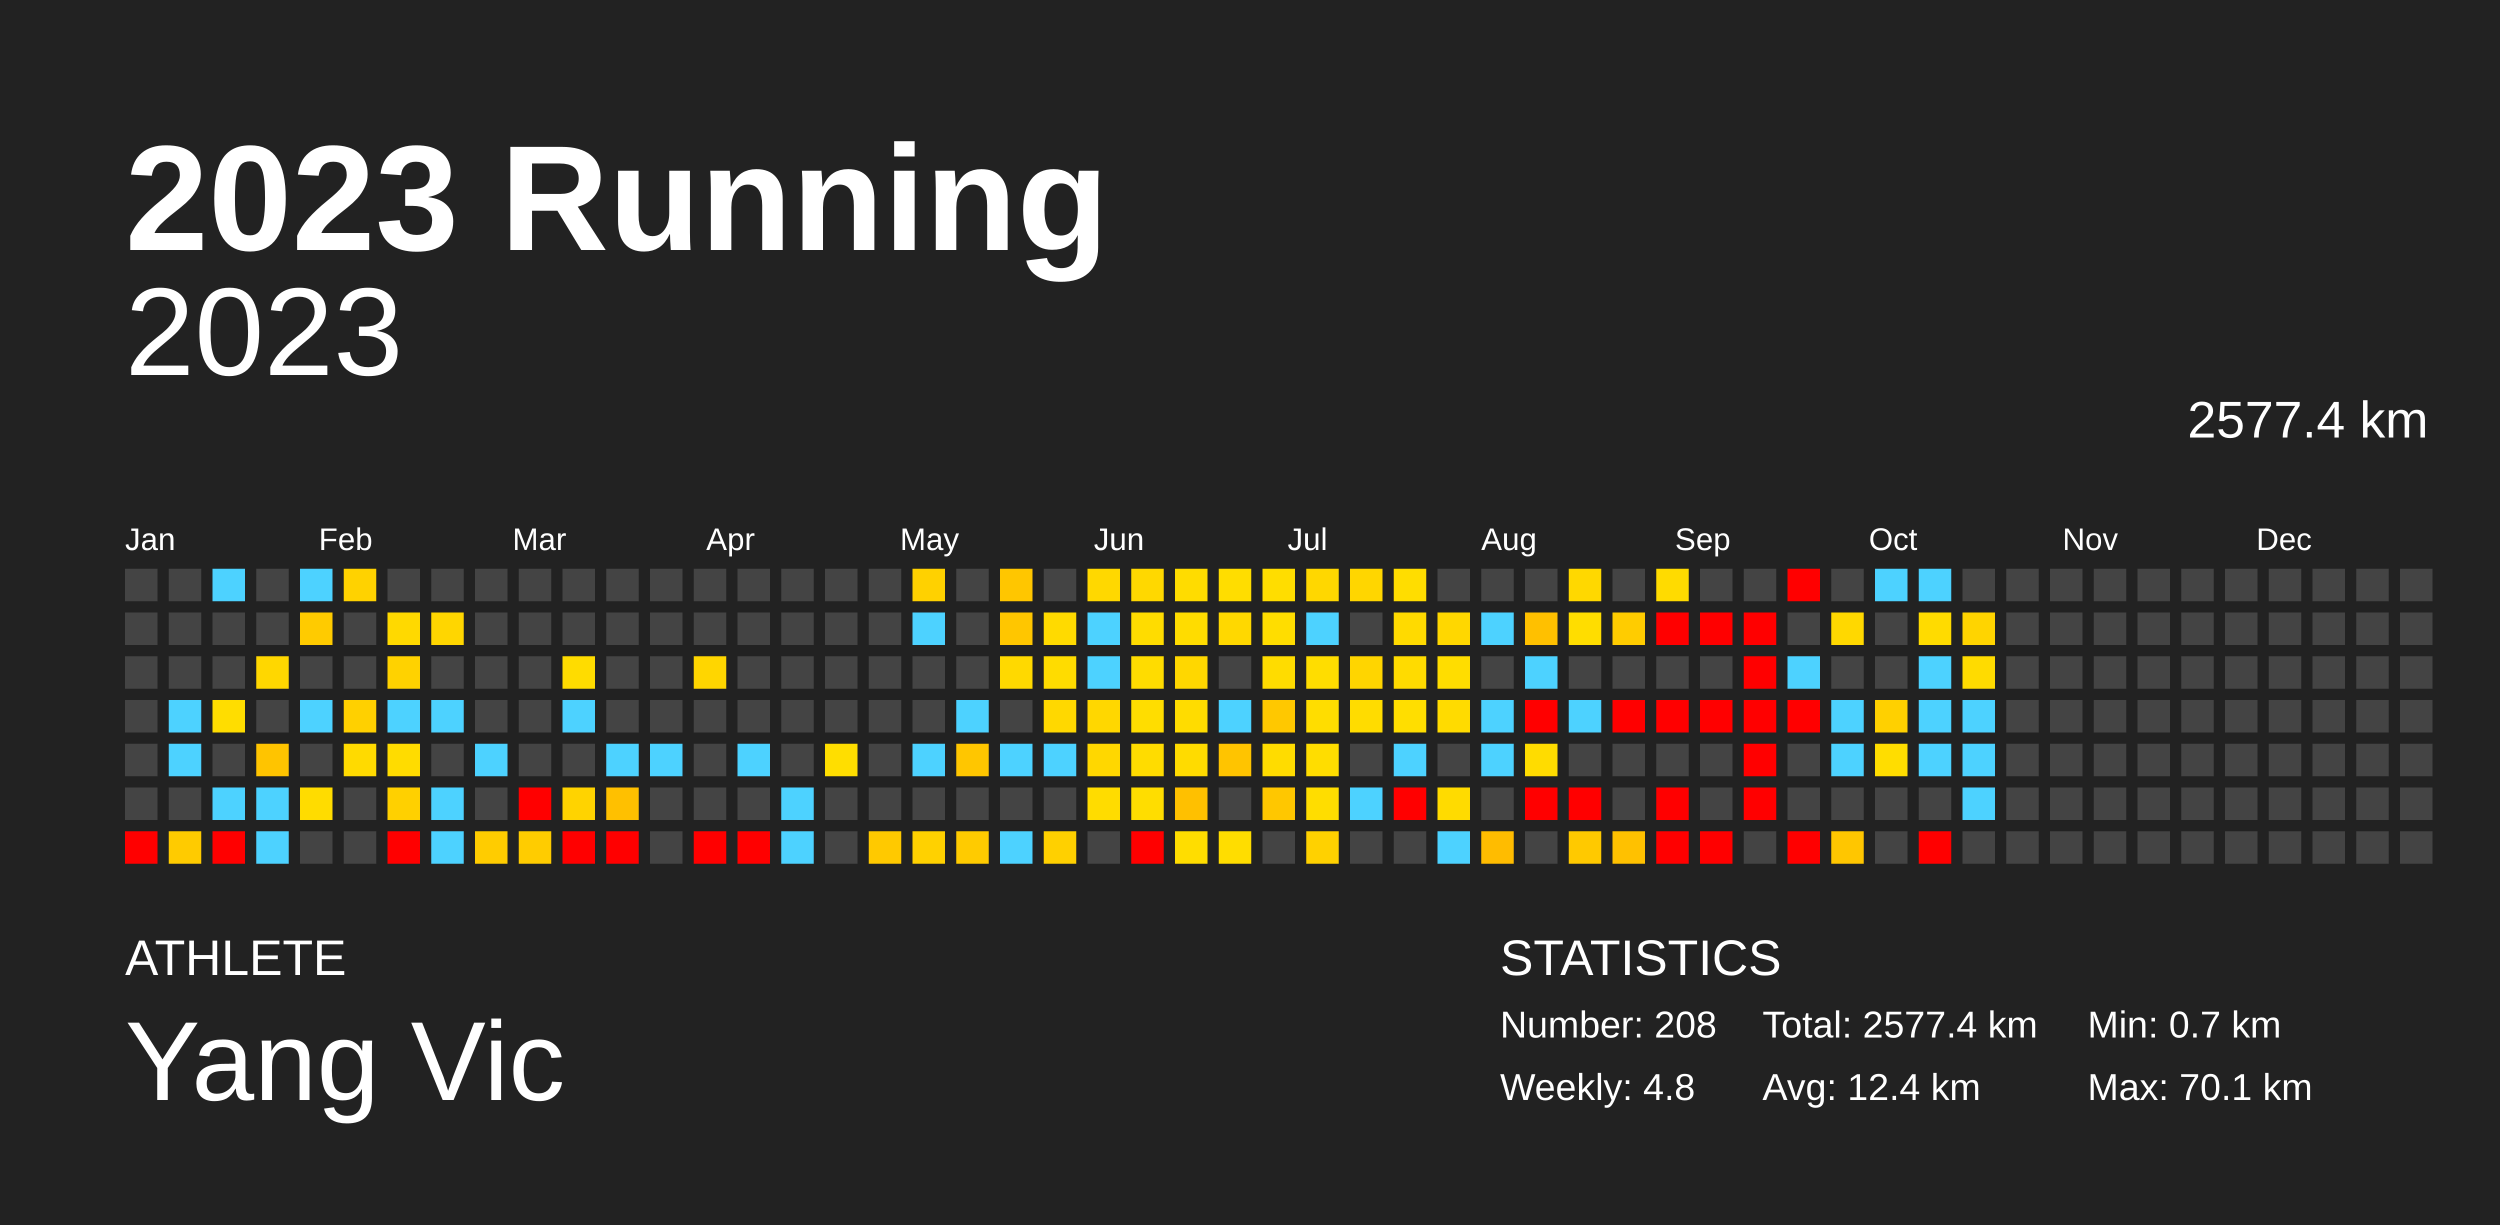
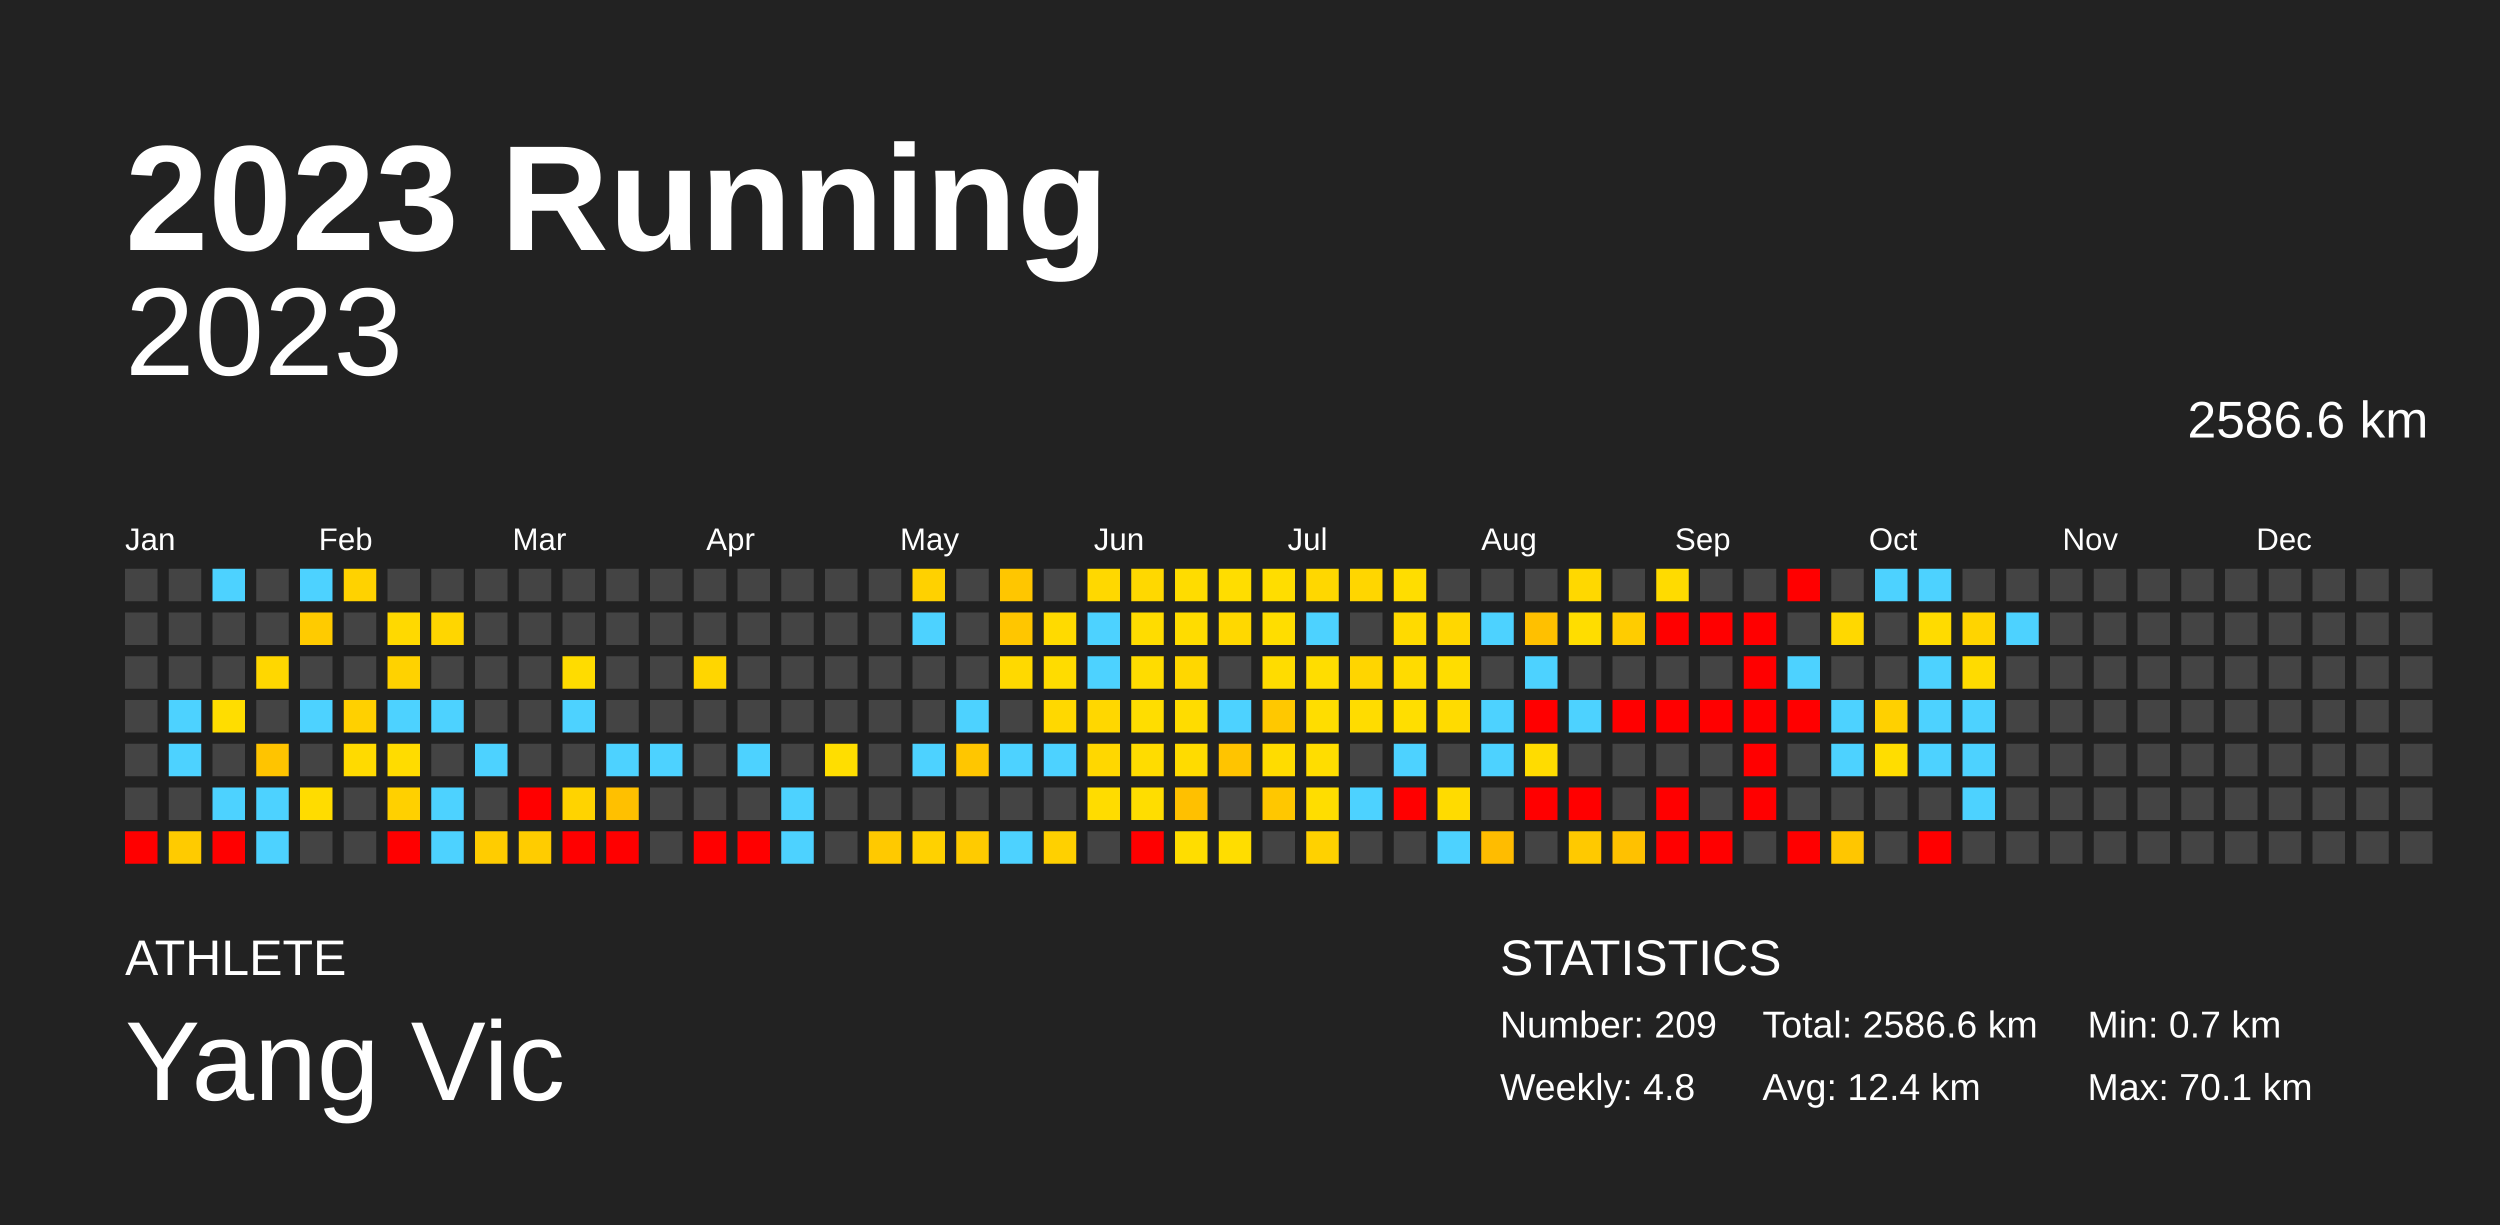
<svg xmlns="http://www.w3.org/2000/svg" baseProfile="full" height="98mm" version="1.1" viewBox="0,0,200,98" width="200mm">
  <defs />
  <rect fill="#222222" height="98" width="200" x="0" y="0" />
  <text fill="#FFFFFF" style="font-size:12px; font-family:Arial; font-weight:bold;" x="10" y="20">2023 Running</text>
  <text fill="#FFFFFF" style="font-size:4px; font-family:Arial" x="10" y="78">ATHLETE</text>
  <text fill="#FFFFFF" style="font-size:9px; font-family:Arial" x="10" y="88">Yang Vic</text>
  <text fill="#FFFFFF" style="font-size:4px; font-family:Arial" x="120" y="78">STATISTICS</text>
-   <text fill="#FFFFFF" style="font-size:3px; font-family:Arial" x="120" y="83">Number: 208</text>
+   <text fill="#FFFFFF" style="font-size:3px; font-family:Arial" x="120" y="83">Number: 209</text>
  <text fill="#FFFFFF" style="font-size:3px; font-family:Arial" x="120" y="88">Weekly: 4.8</text>
-   <text fill="#FFFFFF" style="font-size:3px; font-family:Arial" x="141" y="83">Total: 2577.4 km</text>
+   <text fill="#FFFFFF" style="font-size:3px; font-family:Arial" x="141" y="83">Total: 2586.6 km</text>
  <text fill="#FFFFFF" style="font-size:3px; font-family:Arial" x="141" y="88">Avg: 12.4 km</text>
  <text fill="#FFFFFF" style="font-size:3px; font-family:Arial" x="167" y="83">Min: 0.7 km</text>
  <text fill="#FFFFFF" style="font-size:3px; font-family:Arial" x="167" y="88">Max: 70.1 km</text>
  <text alignment-baseline="hanging" fill="#FFFFFF" style="font-size:10.0px; font-family:Arial;" x="10" y="30">2023</text>
-   <text alignment-baseline="hanging" fill="#FFFFFF" style="font-size:4.125px; font-family:Arial;" x="175" y="35">2577.4 km</text>
+   <text alignment-baseline="hanging" fill="#FFFFFF" style="font-size:4.125px; font-family:Arial;" x="175" y="35">2586.6 km</text>
  <text fill="#FFFFFF" style="font-size:2.5px; font-family:Arial" x="10.0" y="44">Jan</text>
  <text fill="#FFFFFF" style="font-size:2.5px; font-family:Arial" x="25.5" y="44">Feb</text>
  <text fill="#FFFFFF" style="font-size:2.5px; font-family:Arial" x="41.0" y="44">Mar</text>
  <text fill="#FFFFFF" style="font-size:2.5px; font-family:Arial" x="56.5" y="44">Apr</text>
  <text fill="#FFFFFF" style="font-size:2.5px; font-family:Arial" x="72.0" y="44">May</text>
  <text fill="#FFFFFF" style="font-size:2.5px; font-family:Arial" x="87.5" y="44">Jun</text>
  <text fill="#FFFFFF" style="font-size:2.5px; font-family:Arial" x="103.0" y="44">Jul</text>
  <text fill="#FFFFFF" style="font-size:2.5px; font-family:Arial" x="118.5" y="44">Aug</text>
  <text fill="#FFFFFF" style="font-size:2.5px; font-family:Arial" x="134.0" y="44">Sep</text>
  <text fill="#FFFFFF" style="font-size:2.5px; font-family:Arial" x="149.5" y="44">Oct</text>
  <text fill="#FFFFFF" style="font-size:2.5px; font-family:Arial" x="165.0" y="44">Nov</text>
  <text fill="#FFFFFF" style="font-size:2.5px; font-family:Arial" x="180.5" y="44">Dec</text>
  <rect fill="#444444" height="2.6" width="2.6" x="10.0" y="45.5" />
  <rect fill="#444444" height="2.6" width="2.6" x="10.0" y="49.0" />
  <rect fill="#444444" height="2.6" width="2.6" x="10.0" y="52.5" />
  <rect fill="#444444" height="2.6" width="2.6" x="10.0" y="56.0" />
  <rect fill="#444444" height="2.6" width="2.6" x="10.0" y="59.5" />
  <rect fill="#444444" height="2.6" width="2.6" x="10.0" y="63.0" />
  <rect fill="red" height="2.6" width="2.6" x="10.0" y="66.5" />
  <rect fill="#444444" height="2.6" width="2.6" x="13.5" y="45.5" />
  <rect fill="#444444" height="2.6" width="2.6" x="13.5" y="49.0" />
  <rect fill="#444444" height="2.6" width="2.6" x="13.5" y="52.5" />
  <rect fill="#4dd2ff" height="2.6" width="2.6" x="13.5" y="56.0" />
  <rect fill="#4dd2ff" height="2.6" width="2.6" x="13.5" y="59.5" />
  <rect fill="#444444" height="2.6" width="2.6" x="13.5" y="63.0" />
  <rect fill="#ffcb00" height="2.6" width="2.6" x="13.5" y="66.5" />
  <rect fill="#4dd2ff" height="2.6" width="2.6" x="17.0" y="45.5" />
  <rect fill="#444444" height="2.6" width="2.6" x="17.0" y="49.0" />
  <rect fill="#444444" height="2.6" width="2.6" x="17.0" y="52.5" />
  <rect fill="#ffdd00" height="2.6" width="2.6" x="17.0" y="56.0" />
  <rect fill="#444444" height="2.6" width="2.6" x="17.0" y="59.5" />
  <rect fill="#4dd2ff" height="2.6" width="2.6" x="17.0" y="63.0" />
  <rect fill="red" height="2.6" width="2.6" x="17.0" y="66.5" />
  <rect fill="#444444" height="2.6" width="2.6" x="20.5" y="45.5" />
  <rect fill="#444444" height="2.6" width="2.6" x="20.5" y="49.0" />
  <rect fill="#ffd700" height="2.6" width="2.6" x="20.5" y="52.5" />
  <rect fill="#444444" height="2.6" width="2.6" x="20.5" y="56.0" />
  <rect fill="#ffc400" height="2.6" width="2.6" x="20.5" y="59.5" />
  <rect fill="#4dd2ff" height="2.6" width="2.6" x="20.5" y="63.0" />
  <rect fill="#4dd2ff" height="2.6" width="2.6" x="20.5" y="66.5" />
  <rect fill="#4dd2ff" height="2.6" width="2.6" x="24.0" y="45.5" />
  <rect fill="#ffcb00" height="2.6" width="2.6" x="24.0" y="49.0" />
  <rect fill="#444444" height="2.6" width="2.6" x="24.0" y="52.5" />
  <rect fill="#4dd2ff" height="2.6" width="2.6" x="24.0" y="56.0" />
  <rect fill="#444444" height="2.6" width="2.6" x="24.0" y="59.5" />
  <rect fill="#ffdc00" height="2.6" width="2.6" x="24.0" y="63.0" />
  <rect fill="#444444" height="2.6" width="2.6" x="24.0" y="66.5" />
  <rect fill="#ffd200" height="2.6" width="2.6" x="27.5" y="45.5" />
  <rect fill="#444444" height="2.6" width="2.6" x="27.5" y="49.0" />
  <rect fill="#444444" height="2.6" width="2.6" x="27.5" y="52.5" />
  <rect fill="#ffd000" height="2.6" width="2.6" x="27.5" y="56.0" />
  <rect fill="#ffda00" height="2.6" width="2.6" x="27.5" y="59.5" />
  <rect fill="#444444" height="2.6" width="2.6" x="27.5" y="63.0" />
  <rect fill="#444444" height="2.6" width="2.6" x="27.5" y="66.5" />
  <rect fill="#444444" height="2.6" width="2.6" x="31.0" y="45.5" />
  <rect fill="#ffd900" height="2.6" width="2.6" x="31.0" y="49.0" />
  <rect fill="#ffd200" height="2.6" width="2.6" x="31.0" y="52.5" />
  <rect fill="#4dd2ff" height="2.6" width="2.6" x="31.0" y="56.0" />
  <rect fill="#ffdc00" height="2.6" width="2.6" x="31.0" y="59.5" />
  <rect fill="#ffd000" height="2.6" width="2.6" x="31.0" y="63.0" />
  <rect fill="red" height="2.6" width="2.6" x="31.0" y="66.5" />
  <rect fill="#444444" height="2.6" width="2.6" x="34.5" y="45.5" />
  <rect fill="#ffd600" height="2.6" width="2.6" x="34.5" y="49.0" />
  <rect fill="#444444" height="2.6" width="2.6" x="34.5" y="52.5" />
  <rect fill="#4dd2ff" height="2.6" width="2.6" x="34.5" y="56.0" />
  <rect fill="#444444" height="2.6" width="2.6" x="34.5" y="59.5" />
  <rect fill="#4dd2ff" height="2.6" width="2.6" x="34.5" y="63.0" />
  <rect fill="#4dd2ff" height="2.6" width="2.6" x="34.5" y="66.5" />
  <rect fill="#444444" height="2.6" width="2.6" x="38.0" y="45.5" />
  <rect fill="#444444" height="2.6" width="2.6" x="38.0" y="49.0" />
  <rect fill="#444444" height="2.6" width="2.6" x="38.0" y="52.5" />
  <rect fill="#444444" height="2.6" width="2.6" x="38.0" y="56.0" />
  <rect fill="#4dd2ff" height="2.6" width="2.6" x="38.0" y="59.5" />
  <rect fill="#444444" height="2.6" width="2.6" x="38.0" y="63.0" />
  <rect fill="#ffcc00" height="2.6" width="2.6" x="38.0" y="66.5" />
  <rect fill="#444444" height="2.6" width="2.6" x="41.5" y="45.5" />
  <rect fill="#444444" height="2.6" width="2.6" x="41.5" y="49.0" />
  <rect fill="#444444" height="2.6" width="2.6" x="41.5" y="52.5" />
  <rect fill="#444444" height="2.6" width="2.6" x="41.5" y="56.0" />
  <rect fill="#444444" height="2.6" width="2.6" x="41.5" y="59.5" />
  <rect fill="red" height="2.6" width="2.6" x="41.5" y="63.0" />
  <rect fill="#ffcc00" height="2.6" width="2.6" x="41.5" y="66.5" />
  <rect fill="#444444" height="2.6" width="2.6" x="45.0" y="45.5" />
  <rect fill="#444444" height="2.6" width="2.6" x="45.0" y="49.0" />
  <rect fill="#ffdc00" height="2.6" width="2.6" x="45.0" y="52.5" />
  <rect fill="#4dd2ff" height="2.6" width="2.6" x="45.0" y="56.0" />
  <rect fill="#444444" height="2.6" width="2.6" x="45.0" y="59.5" />
  <rect fill="#ffd300" height="2.6" width="2.6" x="45.0" y="63.0" />
  <rect fill="red" height="2.6" width="2.6" x="45.0" y="66.5" />
  <rect fill="#444444" height="2.6" width="2.6" x="48.5" y="45.5" />
  <rect fill="#444444" height="2.6" width="2.6" x="48.5" y="49.0" />
  <rect fill="#444444" height="2.6" width="2.6" x="48.5" y="52.5" />
  <rect fill="#444444" height="2.6" width="2.6" x="48.5" y="56.0" />
  <rect fill="#4dd2ff" height="2.6" width="2.6" x="48.5" y="59.5" />
  <rect fill="#ffc000" height="2.6" width="2.6" x="48.5" y="63.0" />
  <rect fill="red" height="2.6" width="2.6" x="48.5" y="66.5" />
  <rect fill="#444444" height="2.6" width="2.6" x="52.0" y="45.5" />
  <rect fill="#444444" height="2.6" width="2.6" x="52.0" y="49.0" />
  <rect fill="#444444" height="2.6" width="2.6" x="52.0" y="52.5" />
  <rect fill="#444444" height="2.6" width="2.6" x="52.0" y="56.0" />
  <rect fill="#4dd2ff" height="2.6" width="2.6" x="52.0" y="59.5" />
  <rect fill="#444444" height="2.6" width="2.6" x="52.0" y="63.0" />
  <rect fill="#444444" height="2.6" width="2.6" x="52.0" y="66.5" />
  <rect fill="#444444" height="2.6" width="2.6" x="55.5" y="45.5" />
  <rect fill="#444444" height="2.6" width="2.6" x="55.5" y="49.0" />
  <rect fill="#ffd600" height="2.6" width="2.6" x="55.5" y="52.5" />
  <rect fill="#444444" height="2.6" width="2.6" x="55.5" y="56.0" />
  <rect fill="#444444" height="2.6" width="2.6" x="55.5" y="59.5" />
  <rect fill="#444444" height="2.6" width="2.6" x="55.5" y="63.0" />
  <rect fill="red" height="2.6" width="2.6" x="55.5" y="66.5" />
  <rect fill="#444444" height="2.6" width="2.6" x="59.0" y="45.5" />
  <rect fill="#444444" height="2.6" width="2.6" x="59.0" y="49.0" />
  <rect fill="#444444" height="2.6" width="2.6" x="59.0" y="52.5" />
  <rect fill="#444444" height="2.6" width="2.6" x="59.0" y="56.0" />
  <rect fill="#4dd2ff" height="2.6" width="2.6" x="59.0" y="59.5" />
  <rect fill="#444444" height="2.6" width="2.6" x="59.0" y="63.0" />
  <rect fill="red" height="2.6" width="2.6" x="59.0" y="66.5" />
  <rect fill="#444444" height="2.6" width="2.6" x="62.5" y="45.5" />
  <rect fill="#444444" height="2.6" width="2.6" x="62.5" y="49.0" />
  <rect fill="#444444" height="2.6" width="2.6" x="62.5" y="52.5" />
  <rect fill="#444444" height="2.6" width="2.6" x="62.5" y="56.0" />
  <rect fill="#444444" height="2.6" width="2.6" x="62.5" y="59.5" />
  <rect fill="#4dd2ff" height="2.6" width="2.6" x="62.5" y="63.0" />
  <rect fill="#4dd2ff" height="2.6" width="2.6" x="62.5" y="66.5" />
  <rect fill="#444444" height="2.6" width="2.6" x="66.0" y="45.5" />
  <rect fill="#444444" height="2.6" width="2.6" x="66.0" y="49.0" />
  <rect fill="#444444" height="2.6" width="2.6" x="66.0" y="52.5" />
  <rect fill="#444444" height="2.6" width="2.6" x="66.0" y="56.0" />
  <rect fill="#ffde00" height="2.6" width="2.6" x="66.0" y="59.5" />
  <rect fill="#444444" height="2.6" width="2.6" x="66.0" y="63.0" />
  <rect fill="#444444" height="2.6" width="2.6" x="66.0" y="66.5" />
  <rect fill="#444444" height="2.6" width="2.6" x="69.5" y="45.5" />
  <rect fill="#444444" height="2.6" width="2.6" x="69.5" y="49.0" />
  <rect fill="#444444" height="2.6" width="2.6" x="69.5" y="52.5" />
  <rect fill="#444444" height="2.6" width="2.6" x="69.5" y="56.0" />
  <rect fill="#444444" height="2.6" width="2.6" x="69.5" y="59.5" />
  <rect fill="#444444" height="2.6" width="2.6" x="69.5" y="63.0" />
  <rect fill="#ffc900" height="2.6" width="2.6" x="69.5" y="66.5" />
  <rect fill="#ffd100" height="2.6" width="2.6" x="73.0" y="45.5" />
  <rect fill="#4dd2ff" height="2.6" width="2.6" x="73.0" y="49.0" />
  <rect fill="#444444" height="2.6" width="2.6" x="73.0" y="52.5" />
  <rect fill="#444444" height="2.6" width="2.6" x="73.0" y="56.0" />
  <rect fill="#4dd2ff" height="2.6" width="2.6" x="73.0" y="59.5" />
  <rect fill="#444444" height="2.6" width="2.6" x="73.0" y="63.0" />
  <rect fill="#ffd100" height="2.6" width="2.6" x="73.0" y="66.5" />
  <rect fill="#444444" height="2.6" width="2.6" x="76.5" y="45.5" />
  <rect fill="#444444" height="2.6" width="2.6" x="76.5" y="49.0" />
  <rect fill="#444444" height="2.6" width="2.6" x="76.5" y="52.5" />
  <rect fill="#4dd2ff" height="2.6" width="2.6" x="76.5" y="56.0" />
  <rect fill="#ffc600" height="2.6" width="2.6" x="76.5" y="59.5" />
  <rect fill="#444444" height="2.6" width="2.6" x="76.5" y="63.0" />
  <rect fill="#ffcb00" height="2.6" width="2.6" x="76.5" y="66.5" />
  <rect fill="#ffc600" height="2.6" width="2.6" x="80.0" y="45.5" />
  <rect fill="#ffc600" height="2.6" width="2.6" x="80.0" y="49.0" />
  <rect fill="#ffd900" height="2.6" width="2.6" x="80.0" y="52.5" />
  <rect fill="#444444" height="2.6" width="2.6" x="80.0" y="56.0" />
  <rect fill="#4dd2ff" height="2.6" width="2.6" x="80.0" y="59.5" />
  <rect fill="#444444" height="2.6" width="2.6" x="80.0" y="63.0" />
  <rect fill="#4dd2ff" height="2.6" width="2.6" x="80.0" y="66.5" />
  <rect fill="#444444" height="2.6" width="2.6" x="83.5" y="45.5" />
  <rect fill="#ffda00" height="2.6" width="2.6" x="83.5" y="49.0" />
  <rect fill="#ffdc00" height="2.6" width="2.6" x="83.5" y="52.5" />
  <rect fill="#ffd800" height="2.6" width="2.6" x="83.5" y="56.0" />
  <rect fill="#4dd2ff" height="2.6" width="2.6" x="83.5" y="59.5" />
  <rect fill="#444444" height="2.6" width="2.6" x="83.5" y="63.0" />
  <rect fill="#ffd000" height="2.6" width="2.6" x="83.5" y="66.5" />
  <rect fill="#ffd800" height="2.6" width="2.6" x="87.0" y="45.5" />
  <rect fill="#4dd2ff" height="2.6" width="2.6" x="87.0" y="49.0" />
  <rect fill="#4dd2ff" height="2.6" width="2.6" x="87.0" y="52.5" />
  <rect fill="#ffd700" height="2.6" width="2.6" x="87.0" y="56.0" />
  <rect fill="#ffd700" height="2.6" width="2.6" x="87.0" y="59.5" />
  <rect fill="#ffdc00" height="2.6" width="2.6" x="87.0" y="63.0" />
  <rect fill="#444444" height="2.6" width="2.6" x="87.0" y="66.5" />
  <rect fill="#ffd800" height="2.6" width="2.6" x="90.5" y="45.5" />
  <rect fill="#ffdc00" height="2.6" width="2.6" x="90.5" y="49.0" />
  <rect fill="#ffdc00" height="2.6" width="2.6" x="90.5" y="52.5" />
  <rect fill="#ffdd00" height="2.6" width="2.6" x="90.5" y="56.0" />
  <rect fill="#ffdc00" height="2.6" width="2.6" x="90.5" y="59.5" />
  <rect fill="#ffdd00" height="2.6" width="2.6" x="90.5" y="63.0" />
  <rect fill="red" height="2.6" width="2.6" x="90.5" y="66.5" />
  <rect fill="#ffdc00" height="2.6" width="2.6" x="94.0" y="45.5" />
  <rect fill="#ffdc00" height="2.6" width="2.6" x="94.0" y="49.0" />
  <rect fill="#ffd700" height="2.6" width="2.6" x="94.0" y="52.5" />
  <rect fill="#ffdc00" height="2.6" width="2.6" x="94.0" y="56.0" />
  <rect fill="#ffdb00" height="2.6" width="2.6" x="94.0" y="59.5" />
  <rect fill="#ffc000" height="2.6" width="2.6" x="94.0" y="63.0" />
  <rect fill="#ffdd00" height="2.6" width="2.6" x="94.0" y="66.5" />
  <rect fill="#ffdd00" height="2.6" width="2.6" x="97.5" y="45.5" />
  <rect fill="#ffd800" height="2.6" width="2.6" x="97.5" y="49.0" />
  <rect fill="#444444" height="2.6" width="2.6" x="97.5" y="52.5" />
  <rect fill="#4dd2ff" height="2.6" width="2.6" x="97.5" y="56.0" />
  <rect fill="#ffc400" height="2.6" width="2.6" x="97.5" y="59.5" />
  <rect fill="#444444" height="2.6" width="2.6" x="97.5" y="63.0" />
  <rect fill="#ffdd00" height="2.6" width="2.6" x="97.5" y="66.5" />
  <rect fill="#ffdd00" height="2.6" width="2.6" x="101.0" y="45.5" />
  <rect fill="#ffdd00" height="2.6" width="2.6" x="101.0" y="49.0" />
  <rect fill="#ffdc00" height="2.6" width="2.6" x="101.0" y="52.5" />
  <rect fill="#ffc800" height="2.6" width="2.6" x="101.0" y="56.0" />
  <rect fill="#ffdc00" height="2.6" width="2.6" x="101.0" y="59.5" />
  <rect fill="#ffc700" height="2.6" width="2.6" x="101.0" y="63.0" />
  <rect fill="#444444" height="2.6" width="2.6" x="101.0" y="66.5" />
  <rect fill="#ffd700" height="2.6" width="2.6" x="104.5" y="45.5" />
  <rect fill="#4dd2ff" height="2.6" width="2.6" x="104.5" y="49.0" />
  <rect fill="#ffdd00" height="2.6" width="2.6" x="104.5" y="52.5" />
  <rect fill="#ffdd00" height="2.6" width="2.6" x="104.5" y="56.0" />
  <rect fill="#ffdd00" height="2.6" width="2.6" x="104.5" y="59.5" />
  <rect fill="#ffdd00" height="2.6" width="2.6" x="104.5" y="63.0" />
  <rect fill="#ffd100" height="2.6" width="2.6" x="104.5" y="66.5" />
  <rect fill="#ffd600" height="2.6" width="2.6" x="108.0" y="45.5" />
  <rect fill="#444444" height="2.6" width="2.6" x="108.0" y="49.0" />
  <rect fill="#ffd500" height="2.6" width="2.6" x="108.0" y="52.5" />
  <rect fill="#ffdc00" height="2.6" width="2.6" x="108.0" y="56.0" />
  <rect fill="#444444" height="2.6" width="2.6" x="108.0" y="59.5" />
  <rect fill="#4dd2ff" height="2.6" width="2.6" x="108.0" y="63.0" />
  <rect fill="#444444" height="2.6" width="2.6" x="108.0" y="66.5" />
  <rect fill="#ffdd00" height="2.6" width="2.6" x="111.5" y="45.5" />
  <rect fill="#ffda00" height="2.6" width="2.6" x="111.5" y="49.0" />
  <rect fill="#ffdb00" height="2.6" width="2.6" x="111.5" y="52.5" />
  <rect fill="#ffde00" height="2.6" width="2.6" x="111.5" y="56.0" />
  <rect fill="#4dd2ff" height="2.6" width="2.6" x="111.5" y="59.5" />
  <rect fill="red" height="2.6" width="2.6" x="111.5" y="63.0" />
  <rect fill="#444444" height="2.6" width="2.6" x="111.5" y="66.5" />
  <rect fill="#444444" height="2.6" width="2.6" x="115.0" y="45.5" />
  <rect fill="#ffd700" height="2.6" width="2.6" x="115.0" y="49.0" />
  <rect fill="#ffdd00" height="2.6" width="2.6" x="115.0" y="52.5" />
  <rect fill="#ffdb00" height="2.6" width="2.6" x="115.0" y="56.0" />
  <rect fill="#444444" height="2.6" width="2.6" x="115.0" y="59.5" />
  <rect fill="#ffdb00" height="2.6" width="2.6" x="115.0" y="63.0" />
  <rect fill="#4dd2ff" height="2.6" width="2.6" x="115.0" y="66.5" />
  <rect fill="#444444" height="2.6" width="2.6" x="118.5" y="45.5" />
  <rect fill="#4dd2ff" height="2.6" width="2.6" x="118.5" y="49.0" />
  <rect fill="#444444" height="2.6" width="2.6" x="118.5" y="52.5" />
  <rect fill="#4dd2ff" height="2.6" width="2.6" x="118.5" y="56.0" />
  <rect fill="#4dd2ff" height="2.6" width="2.6" x="118.5" y="59.5" />
  <rect fill="#444444" height="2.6" width="2.6" x="118.5" y="63.0" />
  <rect fill="#ffbc00" height="2.6" width="2.6" x="118.5" y="66.5" />
  <rect fill="#444444" height="2.6" width="2.6" x="122.0" y="45.5" />
  <rect fill="#ffc000" height="2.6" width="2.6" x="122.0" y="49.0" />
  <rect fill="#4dd2ff" height="2.6" width="2.6" x="122.0" y="52.5" />
  <rect fill="red" height="2.6" width="2.6" x="122.0" y="56.0" />
  <rect fill="#ffdc00" height="2.6" width="2.6" x="122.0" y="59.5" />
  <rect fill="red" height="2.6" width="2.6" x="122.0" y="63.0" />
  <rect fill="#444444" height="2.6" width="2.6" x="122.0" y="66.5" />
  <rect fill="#ffd800" height="2.6" width="2.6" x="125.5" y="45.5" />
  <rect fill="#ffdd00" height="2.6" width="2.6" x="125.5" y="49.0" />
  <rect fill="#444444" height="2.6" width="2.6" x="125.5" y="52.5" />
  <rect fill="#4dd2ff" height="2.6" width="2.6" x="125.5" y="56.0" />
  <rect fill="#444444" height="2.6" width="2.6" x="125.5" y="59.5" />
  <rect fill="red" height="2.6" width="2.6" x="125.5" y="63.0" />
  <rect fill="#ffc900" height="2.6" width="2.6" x="125.5" y="66.5" />
  <rect fill="#444444" height="2.6" width="2.6" x="129.0" y="45.5" />
  <rect fill="#ffcc00" height="2.6" width="2.6" x="129.0" y="49.0" />
  <rect fill="#444444" height="2.6" width="2.6" x="129.0" y="52.5" />
  <rect fill="red" height="2.6" width="2.6" x="129.0" y="56.0" />
  <rect fill="#444444" height="2.6" width="2.6" x="129.0" y="59.5" />
  <rect fill="#444444" height="2.6" width="2.6" x="129.0" y="63.0" />
  <rect fill="#ffc100" height="2.6" width="2.6" x="129.0" y="66.5" />
  <rect fill="#ffdb00" height="2.6" width="2.6" x="132.5" y="45.5" />
  <rect fill="red" height="2.6" width="2.6" x="132.5" y="49.0" />
  <rect fill="#444444" height="2.6" width="2.6" x="132.5" y="52.5" />
  <rect fill="red" height="2.6" width="2.6" x="132.5" y="56.0" />
  <rect fill="#444444" height="2.6" width="2.6" x="132.5" y="59.5" />
  <rect fill="red" height="2.6" width="2.6" x="132.5" y="63.0" />
  <rect fill="red" height="2.6" width="2.6" x="132.5" y="66.5" />
  <rect fill="#444444" height="2.6" width="2.6" x="136.0" y="45.5" />
  <rect fill="red" height="2.6" width="2.6" x="136.0" y="49.0" />
  <rect fill="#444444" height="2.6" width="2.6" x="136.0" y="52.5" />
  <rect fill="red" height="2.6" width="2.6" x="136.0" y="56.0" />
  <rect fill="#444444" height="2.6" width="2.6" x="136.0" y="59.5" />
  <rect fill="#444444" height="2.6" width="2.6" x="136.0" y="63.0" />
  <rect fill="red" height="2.6" width="2.6" x="136.0" y="66.5" />
  <rect fill="#444444" height="2.6" width="2.6" x="139.5" y="45.5" />
  <rect fill="red" height="2.6" width="2.6" x="139.5" y="49.0" />
  <rect fill="red" height="2.6" width="2.6" x="139.5" y="52.5" />
  <rect fill="red" height="2.6" width="2.6" x="139.5" y="56.0" />
  <rect fill="red" height="2.6" width="2.6" x="139.5" y="59.5" />
  <rect fill="red" height="2.6" width="2.6" x="139.5" y="63.0" />
  <rect fill="#444444" height="2.6" width="2.6" x="139.5" y="66.5" />
  <rect fill="red" height="2.6" width="2.6" x="143.0" y="45.5" />
  <rect fill="#444444" height="2.6" width="2.6" x="143.0" y="49.0" />
  <rect fill="#4dd2ff" height="2.6" width="2.6" x="143.0" y="52.5" />
  <rect fill="red" height="2.6" width="2.6" x="143.0" y="56.0" />
  <rect fill="#444444" height="2.6" width="2.6" x="143.0" y="59.5" />
  <rect fill="#444444" height="2.6" width="2.6" x="143.0" y="63.0" />
  <rect fill="red" height="2.6" width="2.6" x="143.0" y="66.5" />
  <rect fill="#444444" height="2.6" width="2.6" x="146.5" y="45.5" />
  <rect fill="#ffd800" height="2.6" width="2.6" x="146.5" y="49.0" />
  <rect fill="#444444" height="2.6" width="2.6" x="146.5" y="52.5" />
  <rect fill="#4dd2ff" height="2.6" width="2.6" x="146.5" y="56.0" />
  <rect fill="#4dd2ff" height="2.6" width="2.6" x="146.5" y="59.5" />
  <rect fill="#444444" height="2.6" width="2.6" x="146.5" y="63.0" />
  <rect fill="#ffc600" height="2.6" width="2.6" x="146.5" y="66.5" />
  <rect fill="#4dd2ff" height="2.6" width="2.6" x="150.0" y="45.5" />
  <rect fill="#444444" height="2.6" width="2.6" x="150.0" y="49.0" />
  <rect fill="#444444" height="2.6" width="2.6" x="150.0" y="52.5" />
  <rect fill="#ffd000" height="2.6" width="2.6" x="150.0" y="56.0" />
  <rect fill="#ffdd00" height="2.6" width="2.6" x="150.0" y="59.5" />
  <rect fill="#444444" height="2.6" width="2.6" x="150.0" y="63.0" />
  <rect fill="#444444" height="2.6" width="2.6" x="150.0" y="66.5" />
  <rect fill="#4dd2ff" height="2.6" width="2.6" x="153.5" y="45.5" />
  <rect fill="#ffdb00" height="2.6" width="2.6" x="153.5" y="49.0" />
  <rect fill="#4dd2ff" height="2.6" width="2.6" x="153.5" y="52.5" />
  <rect fill="#4dd2ff" height="2.6" width="2.6" x="153.5" y="56.0" />
  <rect fill="#4dd2ff" height="2.6" width="2.6" x="153.5" y="59.5" />
  <rect fill="#444444" height="2.6" width="2.6" x="153.5" y="63.0" />
  <rect fill="red" height="2.6" width="2.6" x="153.5" y="66.5" />
  <rect fill="#444444" height="2.6" width="2.6" x="157.0" y="45.5" />
  <rect fill="#ffd400" height="2.6" width="2.6" x="157.0" y="49.0" />
  <rect fill="#ffdb00" height="2.6" width="2.6" x="157.0" y="52.5" />
  <rect fill="#4dd2ff" height="2.6" width="2.6" x="157.0" y="56.0" />
  <rect fill="#4dd2ff" height="2.6" width="2.6" x="157.0" y="59.5" />
  <rect fill="#4dd2ff" height="2.6" width="2.6" x="157.0" y="63.0" />
  <rect fill="#444444" height="2.6" width="2.6" x="157.0" y="66.5" />
  <rect fill="#444444" height="2.6" width="2.6" x="160.5" y="45.5" />
-   <rect fill="#444444" height="2.6" width="2.6" x="160.5" y="49.0" />
+   <rect fill="#4dd2ff" height="2.6" width="2.6" x="160.5" y="49.0" />
  <rect fill="#444444" height="2.6" width="2.6" x="160.5" y="52.5" />
  <rect fill="#444444" height="2.6" width="2.6" x="160.5" y="56.0" />
  <rect fill="#444444" height="2.6" width="2.6" x="160.5" y="59.5" />
  <rect fill="#444444" height="2.6" width="2.6" x="160.5" y="63.0" />
  <rect fill="#444444" height="2.6" width="2.6" x="160.5" y="66.5" />
  <rect fill="#444444" height="2.6" width="2.6" x="164.0" y="45.5" />
  <rect fill="#444444" height="2.6" width="2.6" x="164.0" y="49.0" />
  <rect fill="#444444" height="2.6" width="2.6" x="164.0" y="52.5" />
  <rect fill="#444444" height="2.6" width="2.6" x="164.0" y="56.0" />
  <rect fill="#444444" height="2.6" width="2.6" x="164.0" y="59.5" />
  <rect fill="#444444" height="2.6" width="2.6" x="164.0" y="63.0" />
  <rect fill="#444444" height="2.6" width="2.6" x="164.0" y="66.5" />
  <rect fill="#444444" height="2.6" width="2.6" x="167.5" y="45.5" />
  <rect fill="#444444" height="2.6" width="2.6" x="167.5" y="49.0" />
  <rect fill="#444444" height="2.6" width="2.6" x="167.5" y="52.5" />
  <rect fill="#444444" height="2.6" width="2.6" x="167.5" y="56.0" />
  <rect fill="#444444" height="2.6" width="2.6" x="167.5" y="59.5" />
  <rect fill="#444444" height="2.6" width="2.6" x="167.5" y="63.0" />
  <rect fill="#444444" height="2.6" width="2.6" x="167.5" y="66.5" />
  <rect fill="#444444" height="2.6" width="2.6" x="171.0" y="45.5" />
  <rect fill="#444444" height="2.6" width="2.6" x="171.0" y="49.0" />
  <rect fill="#444444" height="2.6" width="2.6" x="171.0" y="52.5" />
  <rect fill="#444444" height="2.6" width="2.6" x="171.0" y="56.0" />
  <rect fill="#444444" height="2.6" width="2.6" x="171.0" y="59.5" />
  <rect fill="#444444" height="2.6" width="2.6" x="171.0" y="63.0" />
  <rect fill="#444444" height="2.6" width="2.6" x="171.0" y="66.5" />
  <rect fill="#444444" height="2.6" width="2.6" x="174.5" y="45.5" />
  <rect fill="#444444" height="2.6" width="2.6" x="174.5" y="49.0" />
  <rect fill="#444444" height="2.6" width="2.6" x="174.5" y="52.5" />
  <rect fill="#444444" height="2.6" width="2.6" x="174.5" y="56.0" />
  <rect fill="#444444" height="2.6" width="2.6" x="174.5" y="59.5" />
  <rect fill="#444444" height="2.6" width="2.6" x="174.5" y="63.0" />
  <rect fill="#444444" height="2.6" width="2.6" x="174.5" y="66.5" />
  <rect fill="#444444" height="2.6" width="2.6" x="178.0" y="45.5" />
  <rect fill="#444444" height="2.6" width="2.6" x="178.0" y="49.0" />
  <rect fill="#444444" height="2.6" width="2.6" x="178.0" y="52.5" />
  <rect fill="#444444" height="2.6" width="2.6" x="178.0" y="56.0" />
  <rect fill="#444444" height="2.6" width="2.6" x="178.0" y="59.5" />
  <rect fill="#444444" height="2.6" width="2.6" x="178.0" y="63.0" />
  <rect fill="#444444" height="2.6" width="2.6" x="178.0" y="66.5" />
  <rect fill="#444444" height="2.6" width="2.6" x="181.5" y="45.5" />
  <rect fill="#444444" height="2.6" width="2.6" x="181.5" y="49.0" />
  <rect fill="#444444" height="2.6" width="2.6" x="181.5" y="52.5" />
  <rect fill="#444444" height="2.6" width="2.6" x="181.5" y="56.0" />
  <rect fill="#444444" height="2.6" width="2.6" x="181.5" y="59.5" />
  <rect fill="#444444" height="2.6" width="2.6" x="181.5" y="63.0" />
  <rect fill="#444444" height="2.6" width="2.6" x="181.5" y="66.5" />
  <rect fill="#444444" height="2.6" width="2.6" x="185.0" y="45.5" />
  <rect fill="#444444" height="2.6" width="2.6" x="185.0" y="49.0" />
  <rect fill="#444444" height="2.6" width="2.6" x="185.0" y="52.5" />
  <rect fill="#444444" height="2.6" width="2.6" x="185.0" y="56.0" />
  <rect fill="#444444" height="2.6" width="2.6" x="185.0" y="59.5" />
  <rect fill="#444444" height="2.6" width="2.6" x="185.0" y="63.0" />
  <rect fill="#444444" height="2.6" width="2.6" x="185.0" y="66.5" />
  <rect fill="#444444" height="2.6" width="2.6" x="188.5" y="45.5" />
  <rect fill="#444444" height="2.6" width="2.6" x="188.5" y="49.0" />
  <rect fill="#444444" height="2.6" width="2.6" x="188.5" y="52.5" />
  <rect fill="#444444" height="2.6" width="2.6" x="188.5" y="56.0" />
  <rect fill="#444444" height="2.6" width="2.6" x="188.5" y="59.5" />
  <rect fill="#444444" height="2.6" width="2.6" x="188.5" y="63.0" />
  <rect fill="#444444" height="2.6" width="2.6" x="188.5" y="66.5" />
  <rect fill="#444444" height="2.6" width="2.6" x="192.0" y="45.5" />
  <rect fill="#444444" height="2.6" width="2.6" x="192.0" y="49.0" />
  <rect fill="#444444" height="2.6" width="2.6" x="192.0" y="52.5" />
  <rect fill="#444444" height="2.6" width="2.6" x="192.0" y="56.0" />
  <rect fill="#444444" height="2.6" width="2.6" x="192.0" y="59.5" />
  <rect fill="#444444" height="2.6" width="2.6" x="192.0" y="63.0" />
  <rect fill="#444444" height="2.6" width="2.6" x="192.0" y="66.5" />
</svg>
